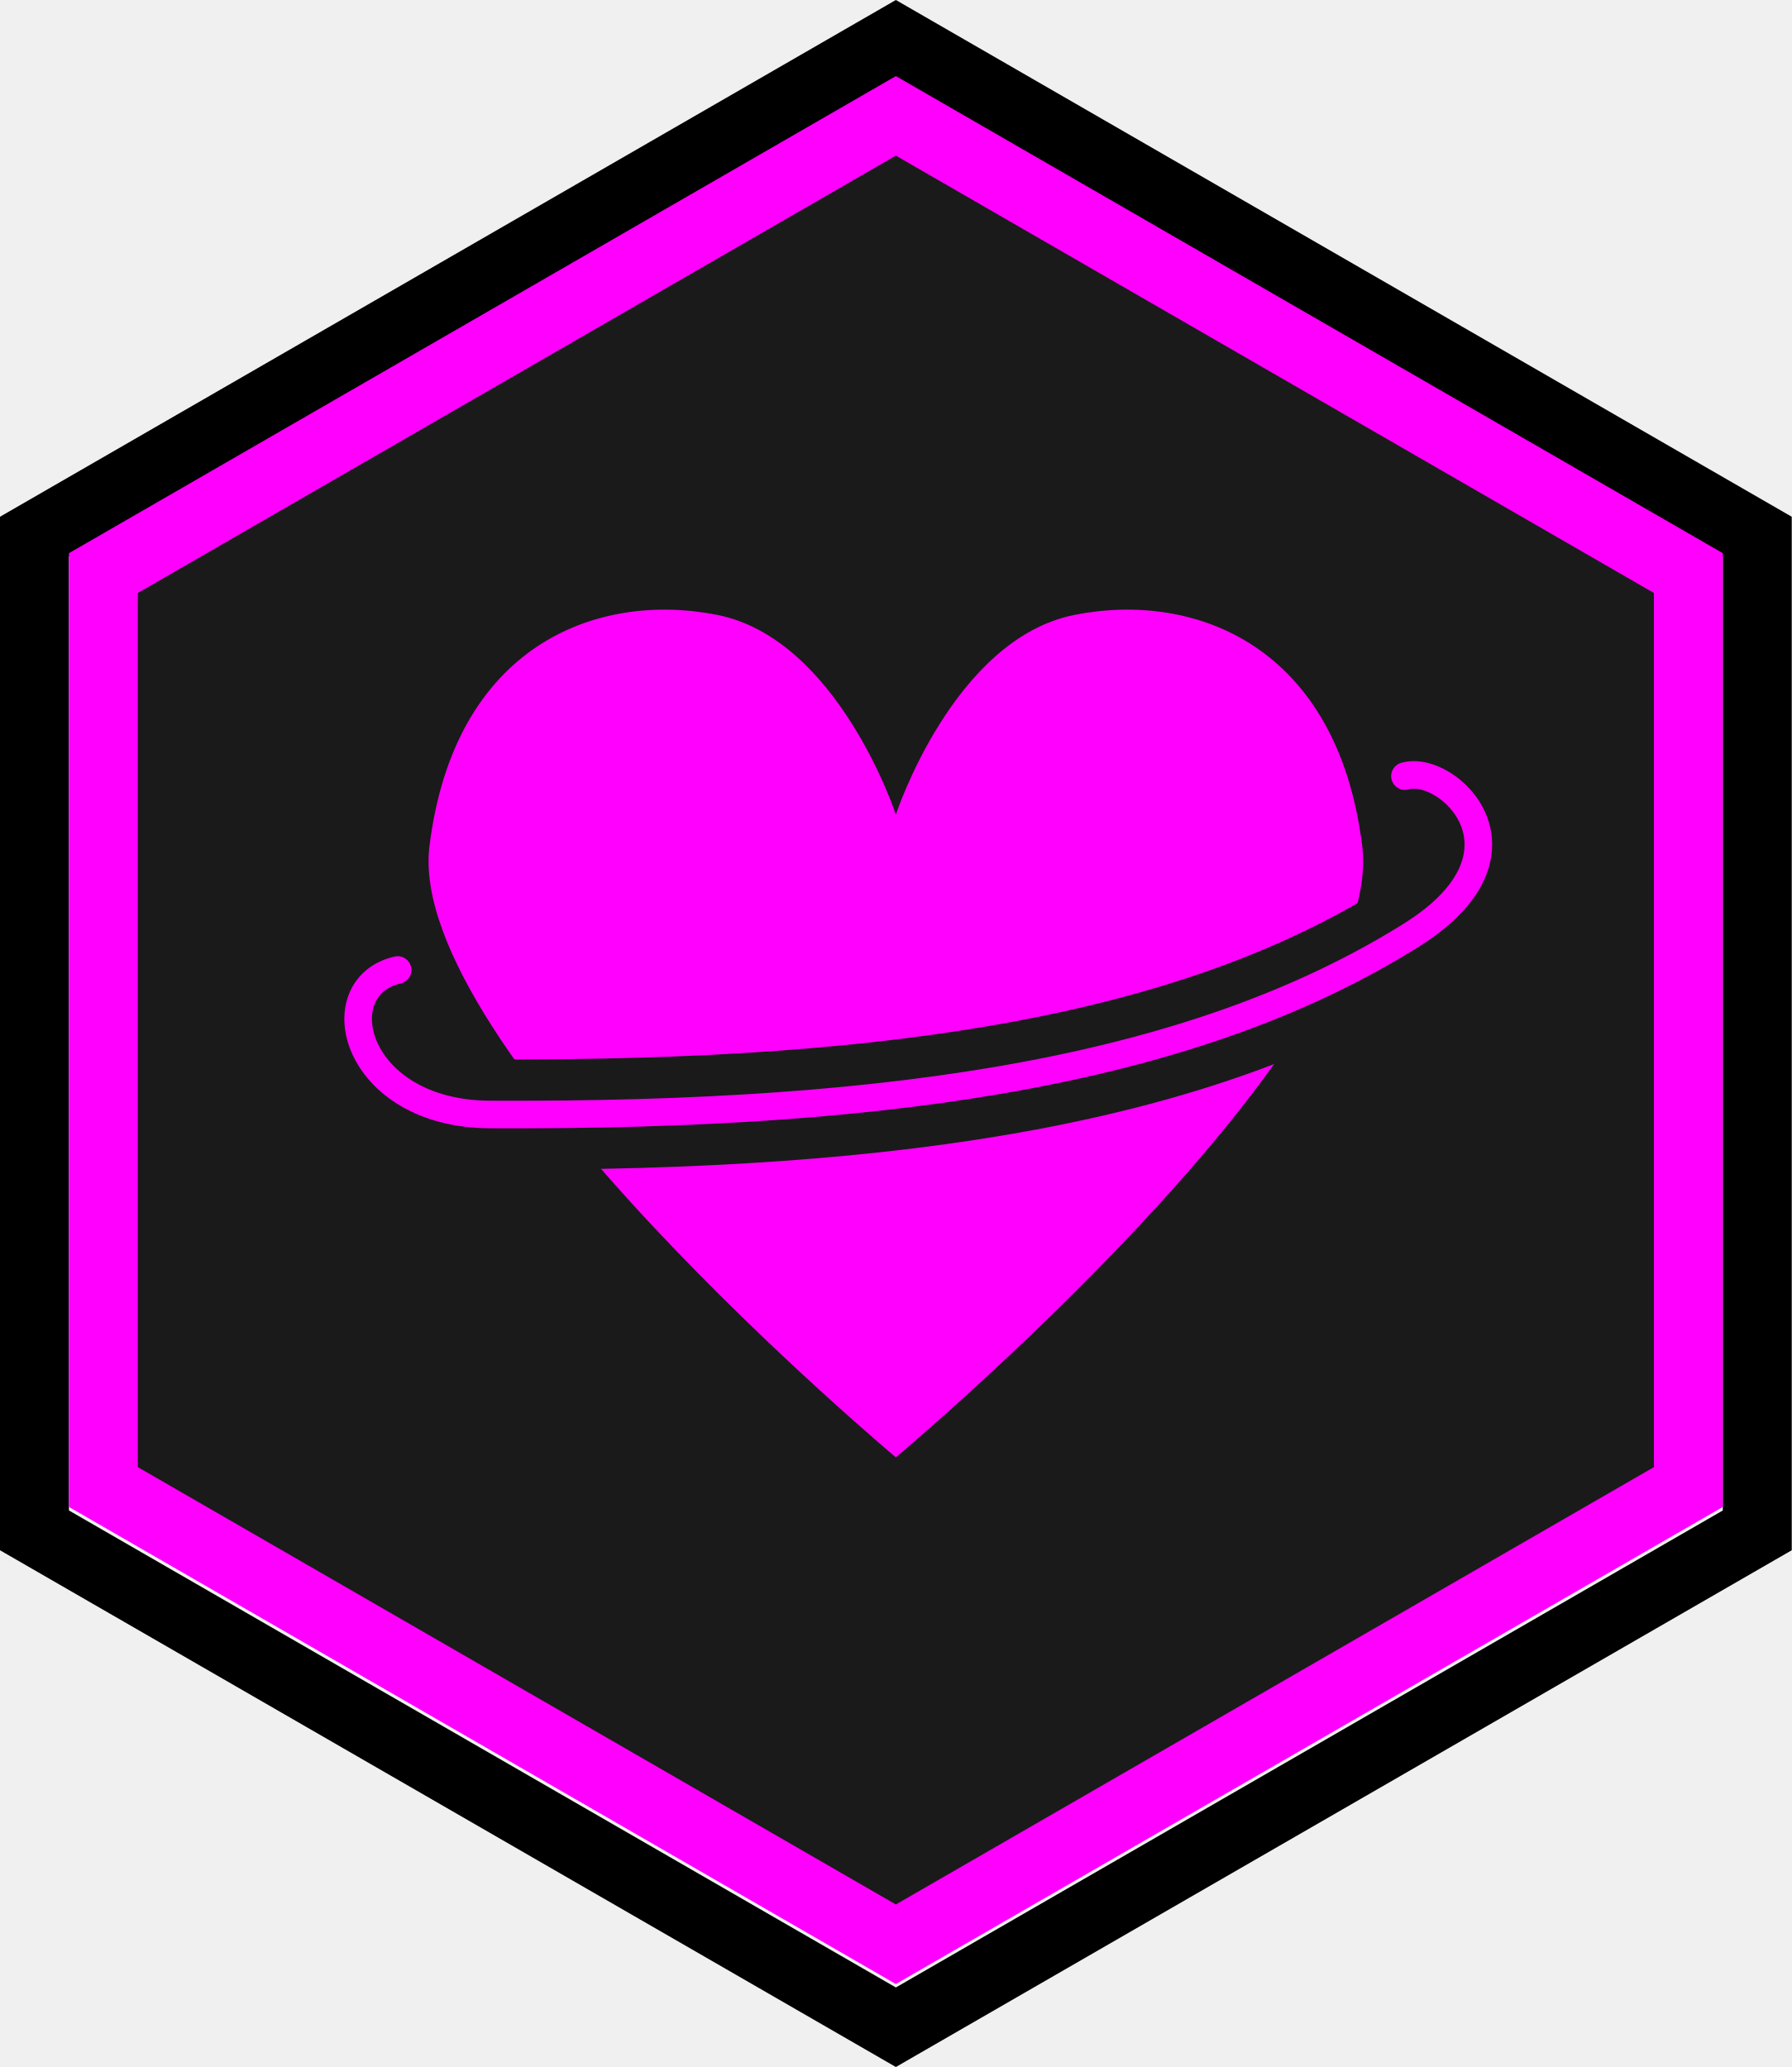
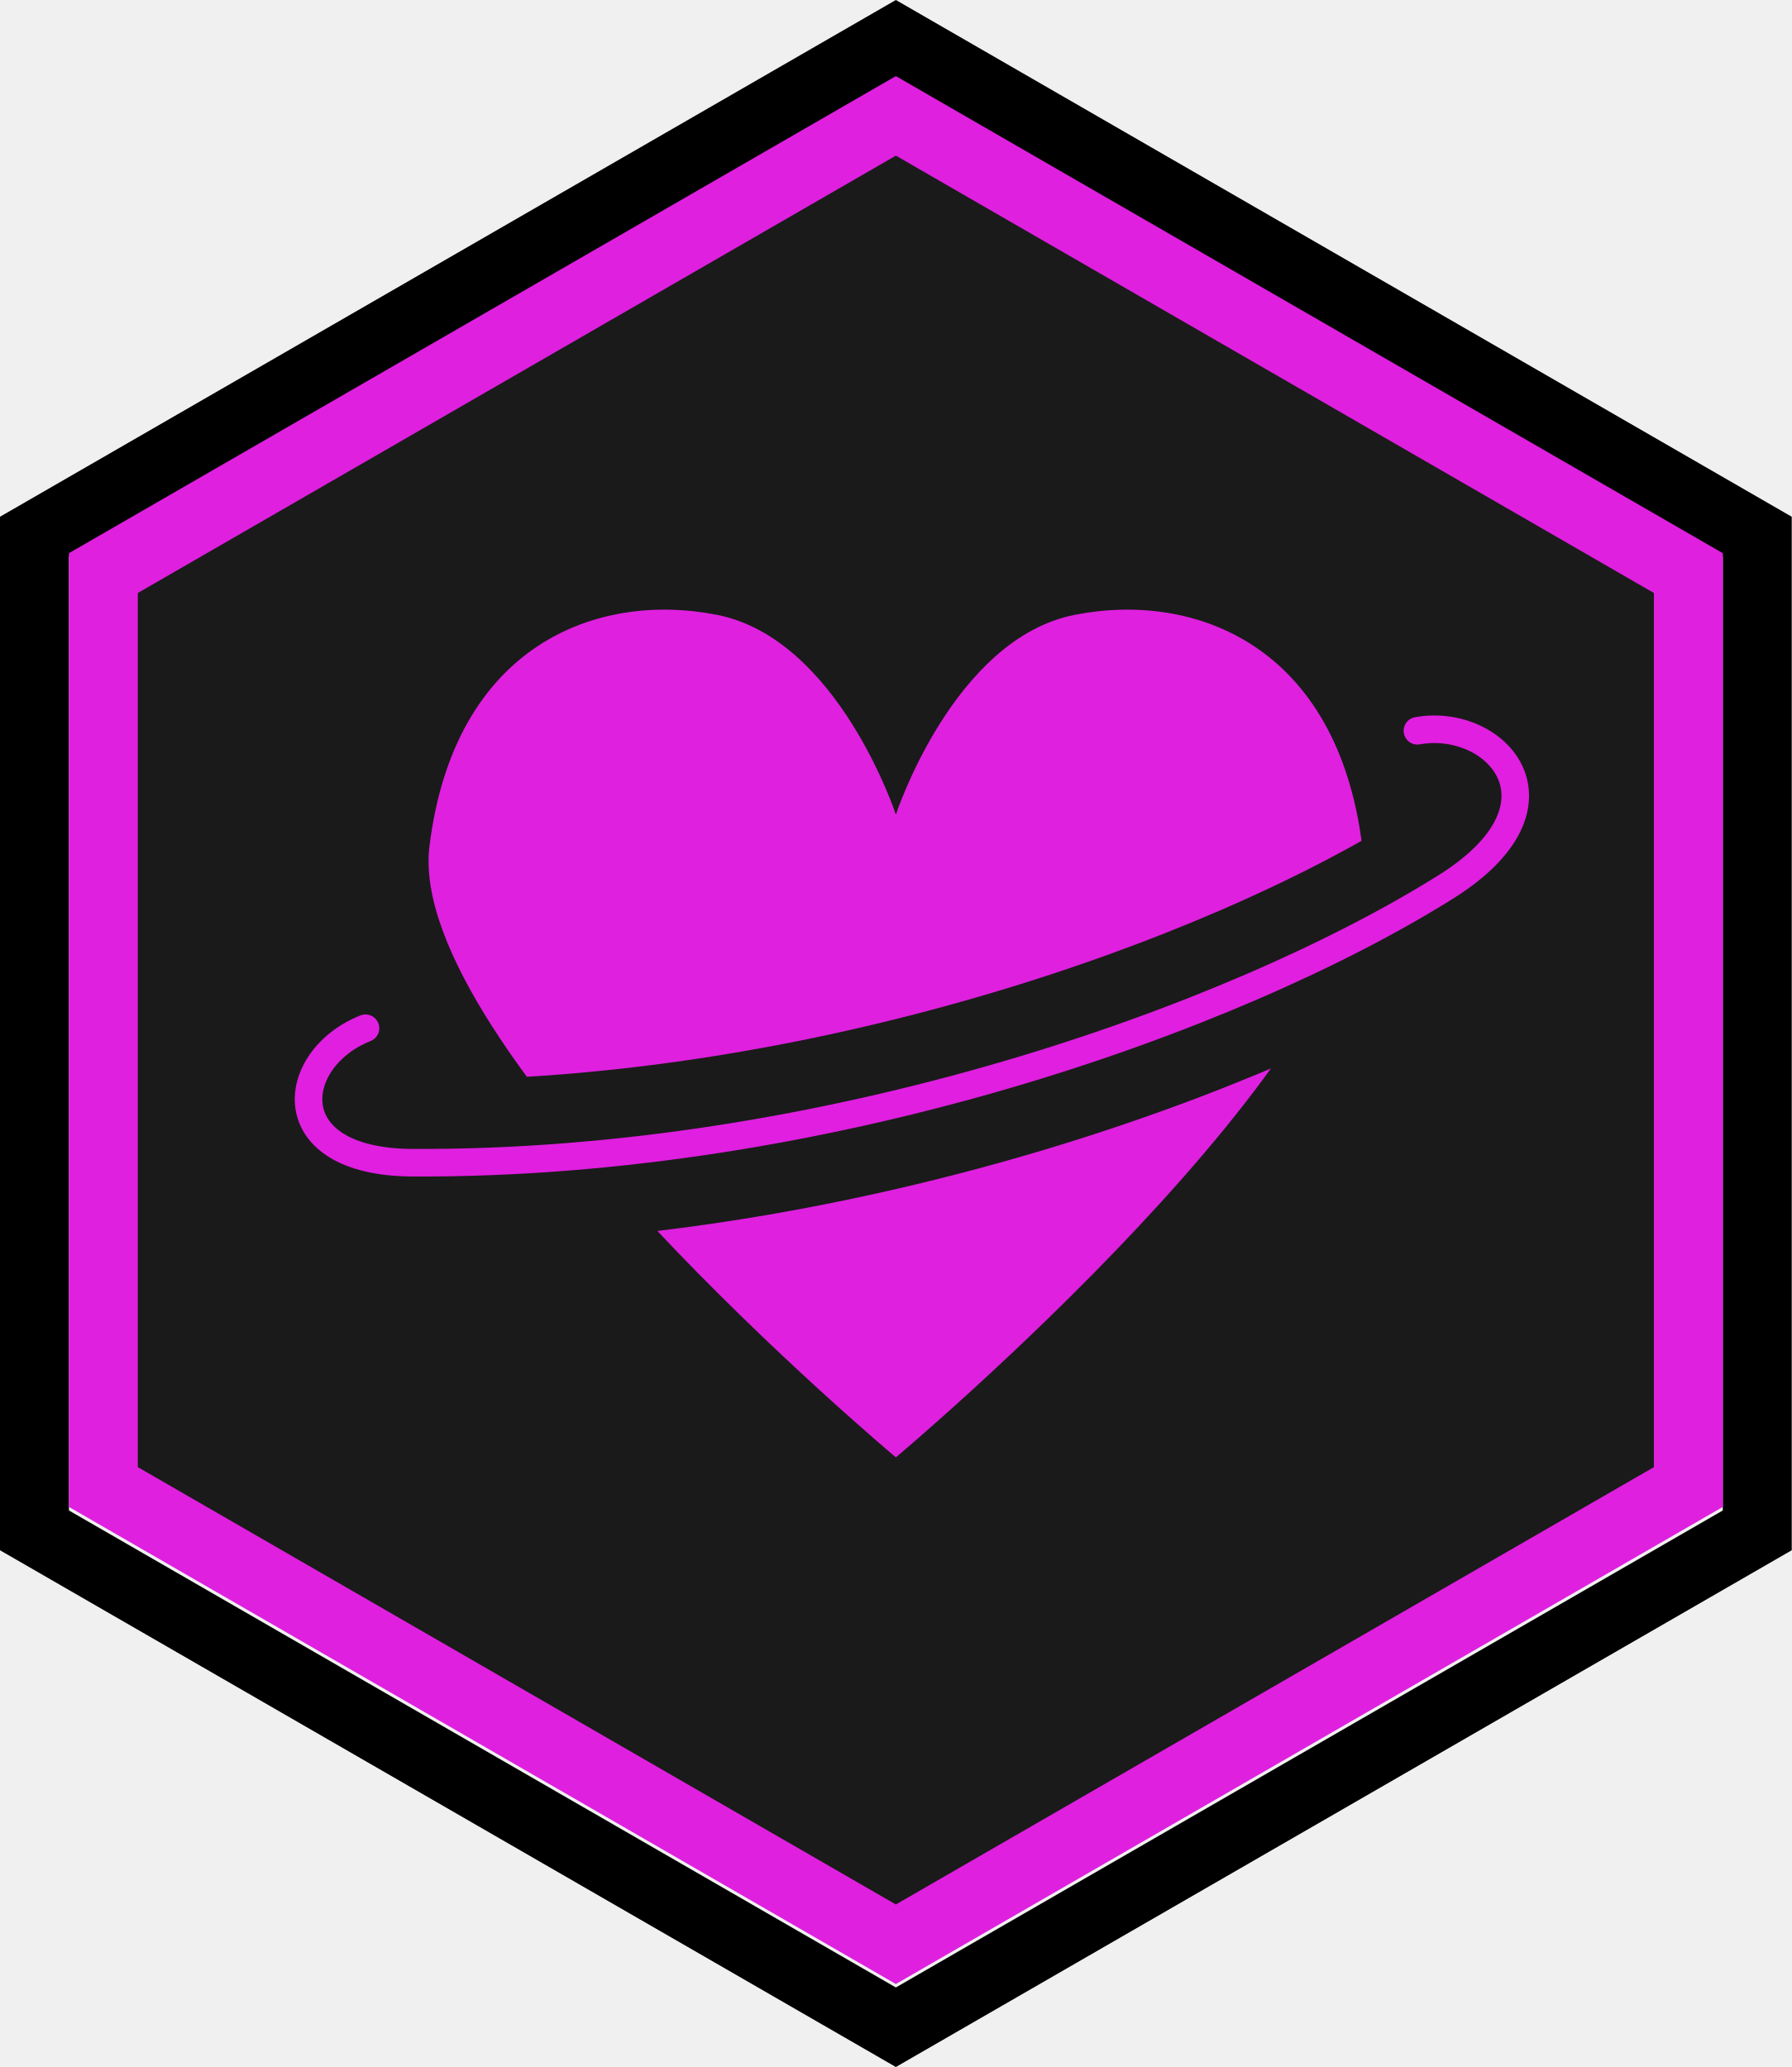
<svg xmlns="http://www.w3.org/2000/svg" xml:space="preserve" width="130" height="150">
  <defs>
    <mask id="a" maskUnits="userSpaceOnUse">
      <path d="M30.095 43.242h69.81v63.516h-69.81Z" style="fill:#fff;fill-opacity:1" />
-       <path d="M35.55 80.878c29.954.147 51.445-3.379 66.832-13.003" style="fill:none;stroke:#000;stroke-width:8;stroke-linecap:square;stroke-linejoin:miter;stroke-dasharray:none" />
+       <path d="M29.926 84.378c29.953.147 59.57-10.379 74.956-20.003" style="fill:none;stroke:#000;stroke-width:12;stroke-linecap:round;stroke-linejoin:round;stroke-dasharray:none" />
    </mask>
  </defs>
  <path fill="none" stroke="#ff3b57" d="M61.8 53.78 31 71.56.2 53.78V18.22L31 .44l30.8 17.78z" style="display:inline;mix-blend-mode:normal;fill:none;fill-opacity:1;stroke:#000;stroke-width:2.465;stroke-dasharray:none;stroke-dashoffset:0;stroke-opacity:1" transform="matrix(2.029196,0,0,2.027961,2.09495,1.993413)" />
-   <path d="M7.5 41.588v66.324l57.5 33.18 57.5-33.18V41.588L65 8.408z" style="display:inline;mix-blend-mode:normal;fill:#1a1a1a;stroke:#f0f;stroke-width:5;stroke-dasharray:none;stroke-opacity:1" />
-   <path d="M28.852 70.391c-5.39 1.232-3.193 10.438 6.699 10.487 29.953.147 51.444-3.379 66.83-13.003 9.555-5.976 2.677-12.471-.444-11.553" style="fill:none;stroke:#f0f;stroke-width:2;stroke-linecap:round;stroke-linejoin:round;stroke-dasharray:none;stroke-opacity:1" />
-   <path d="M31.16 61.412c1.789-14.513 12.064-18.523 20.86-16.794C60.815 46.348 65 59.114 65 59.114s4.185-12.766 12.98-14.496S97.051 46.9 98.84 61.412 65 105.758 65 105.758 29.372 75.925 31.16 61.412" mask="url(#a)" style="fill:#f0f;stroke:none;stroke-linecap:square;stroke-linejoin:round;fill-opacity:1" />
+   <path d="M7.5 41.588v66.324l57.5 33.18 57.5-33.18V41.588L65 8.408z" style="display:inline;mix-blend-mode:normal;fill:#1a1a1a;stroke:#df20df;stroke-width:5;stroke-dasharray:none;stroke-opacity:1" />
+   <path d="M31.16 61.412c1.789-14.513 12.064-18.523 20.86-16.794C60.815 46.348 65 59.114 65 59.114s4.185-12.766 12.98-14.496S97.051 46.9 98.84 61.412 65 105.758 65 105.758 29.372 75.925 31.16 61.412" mask="url(#a)" style="fill:#df20df;stroke:none;stroke-linecap:square;stroke-linejoin:round;fill-opacity:1" />
+   <path d="M26.52 74.617c-5.568 2.205-6.486 9.712 3.406 9.76 29.953.148 59.57-10.378 74.956-20.002 9.554-5.976 3.664-12.37-2.04-11.343" style="fill:none;stroke:#e01fe0;stroke-width:2;stroke-linecap:round;stroke-linejoin:round;stroke-dasharray:none;stroke-opacity:1" />
</svg>
